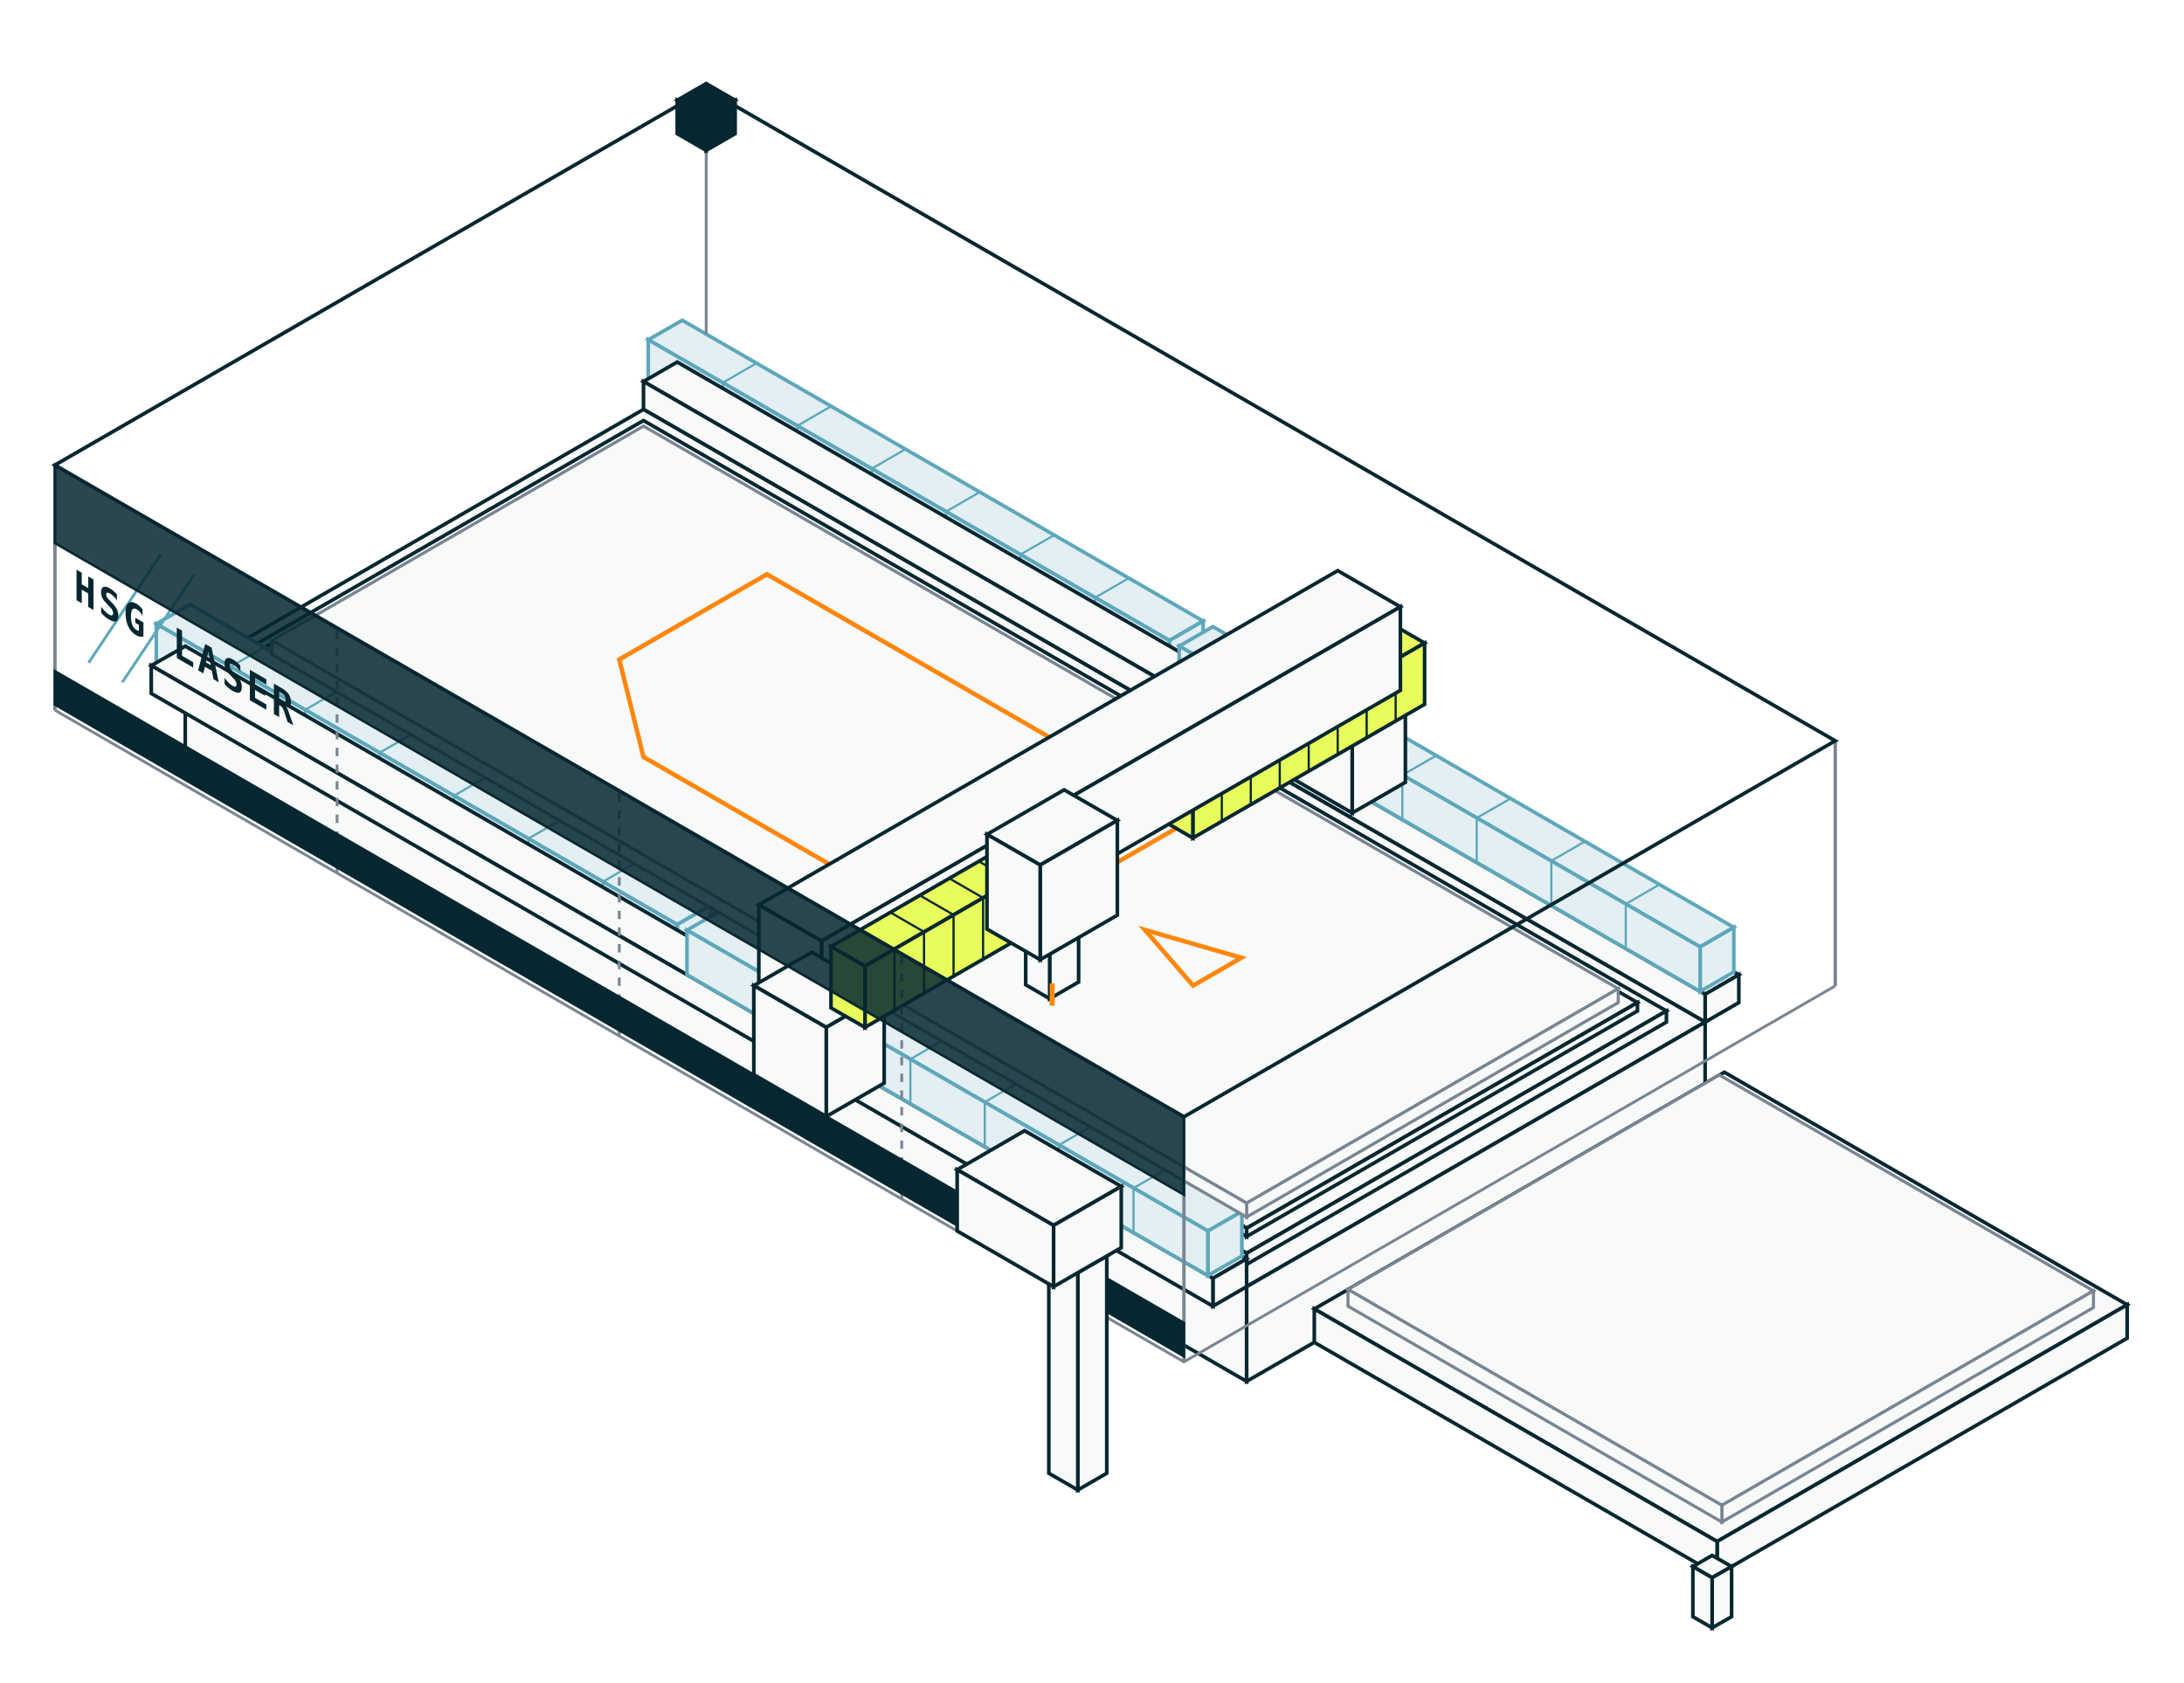
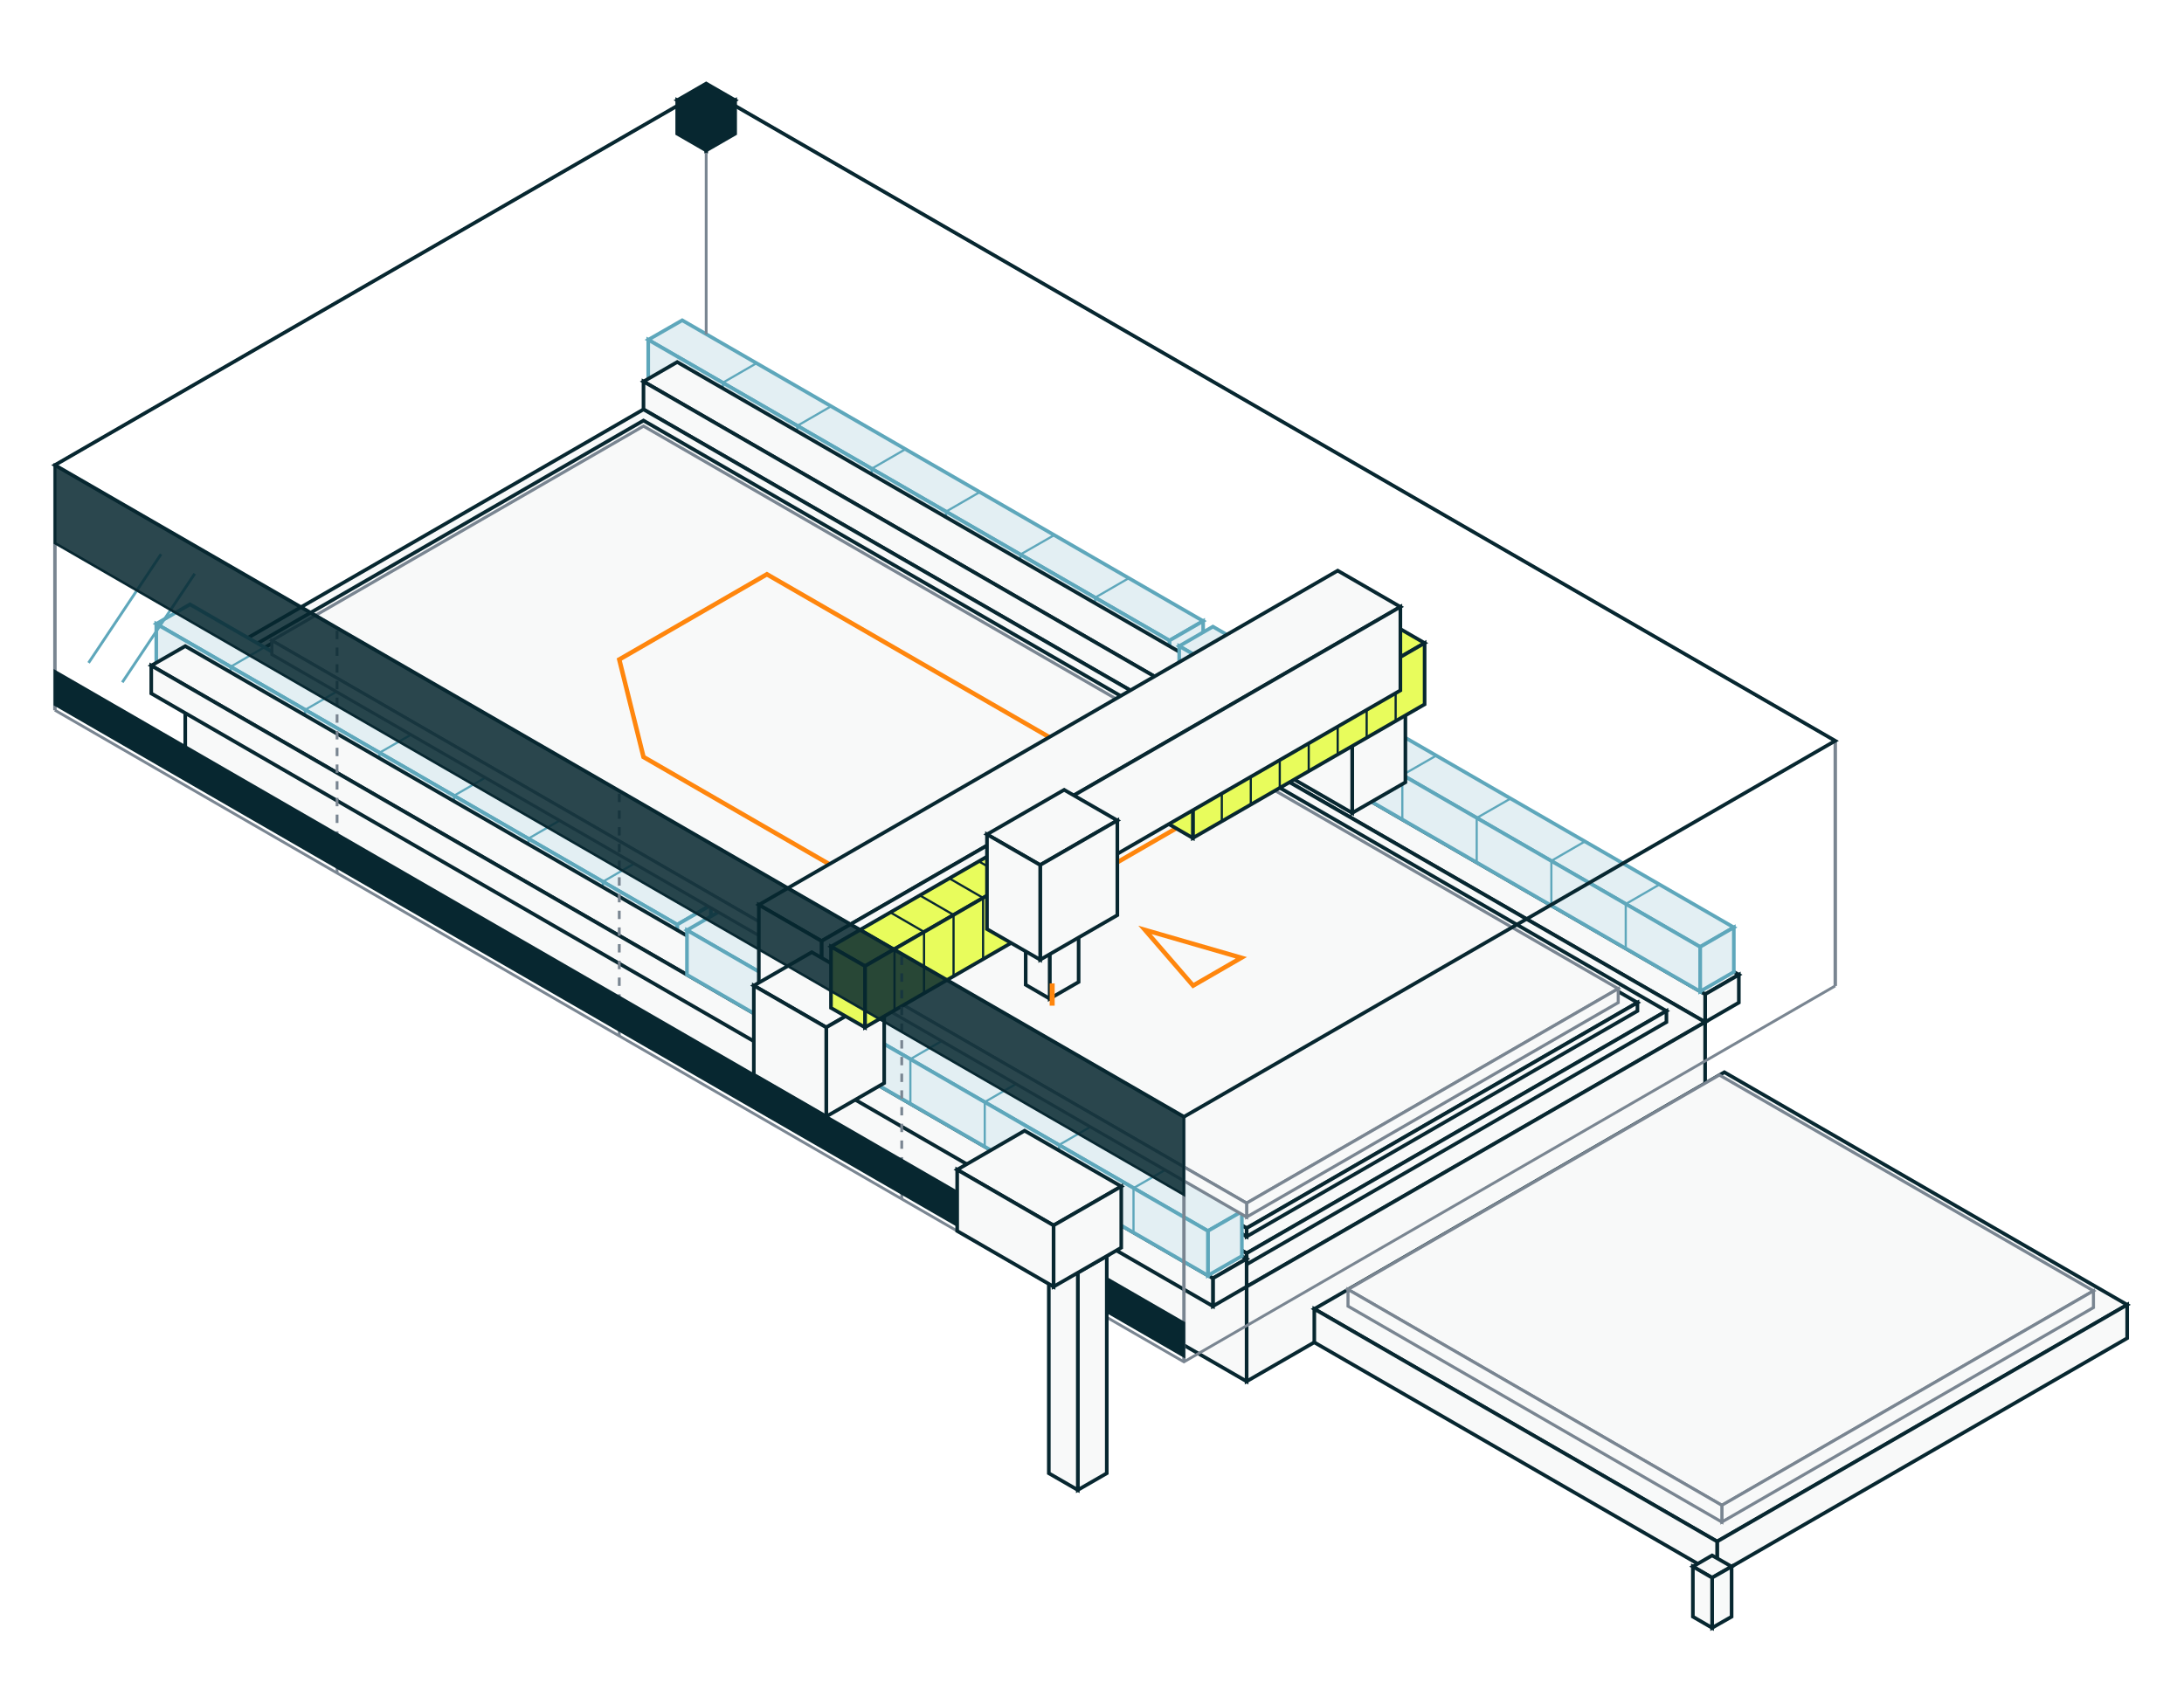
<svg xmlns="http://www.w3.org/2000/svg" class="mach" viewBox="-231 -181 784 604" aria-hidden="true">
  <g id="base">
    <polygon points="13.9,-66.0 200.9,42.0 188.8,49.0 1.7,-59.0" fill="#E3EFF3" stroke="#5EA7BB" stroke-width="1.3" stroke-linejoin="miter" />
    <polygon points="200.9,58.0 188.8,65.0 188.8,49.0 200.9,42.0" fill="#E3EFF3" stroke="#5EA7BB" stroke-width="1.3" stroke-linejoin="miter" />
    <polygon points="1.7,-43.0 188.8,65.0 188.8,49.0 1.7,-59.0" fill="#E3EFF3" stroke="#5EA7BB" stroke-width="1.3" stroke-linejoin="miter" />
    <line x1="40.6" y1="-50.6" x2="28.5" y2="-43.6" stroke="#5EA7BB" stroke-width="0.78" />
    <line x1="28.5" y1="-27.6" x2="28.5" y2="-43.6" stroke="#5EA7BB" stroke-width="0.78" />
    <line x1="67.3" y1="-35.1" x2="55.2" y2="-28.1" stroke="#5EA7BB" stroke-width="0.78" />
    <line x1="55.2" y1="-12.1" x2="55.2" y2="-28.1" stroke="#5EA7BB" stroke-width="0.78" />
    <line x1="94.0" y1="-19.7" x2="81.9" y2="-12.7" stroke="#5EA7BB" stroke-width="0.78" />
    <line x1="81.9" y1="3.3" x2="81.9" y2="-12.7" stroke="#5EA7BB" stroke-width="0.78" />
    <line x1="120.7" y1="-4.3" x2="108.6" y2="2.7" stroke="#5EA7BB" stroke-width="0.78" />
    <line x1="108.6" y1="18.7" x2="108.6" y2="2.7" stroke="#5EA7BB" stroke-width="0.78" />
    <line x1="147.5" y1="11.1" x2="135.3" y2="18.1" stroke="#5EA7BB" stroke-width="0.78" />
    <line x1="135.3" y1="34.1" x2="135.3" y2="18.1" stroke="#5EA7BB" stroke-width="0.78" />
    <line x1="174.2" y1="26.6" x2="162.1" y2="33.6" stroke="#5EA7BB" stroke-width="0.78" />
    <line x1="162.1" y1="49.6" x2="162.1" y2="33.6" stroke="#5EA7BB" stroke-width="0.78" />
    <polygon points="12.1,-51.0 393.2,169.0 381.1,176.0 0.0,-44.0" fill="#F8F9F9" stroke="#072730" stroke-width="1.3" stroke-linejoin="miter" />
    <polygon points="393.2,179.0 381.1,186.0 381.1,176.0 393.2,169.0" fill="#F8F9F9" stroke="#072730" stroke-width="1.3" stroke-linejoin="miter" />
    <polygon points="0.0,-34.0 381.1,186.0 381.1,176.0 0.0,-44.0" fill="#F8F9F9" stroke="#072730" stroke-width="1.3" stroke-linejoin="miter" />
    <polygon points="0.0,-34.0 381.1,186.0 216.5,281.0 -164.5,61.0" fill="#F8F9F9" stroke="#072730" stroke-width="1.3" stroke-linejoin="miter" />
    <polygon points="381.1,220.0 216.5,315.0 216.5,281.0 381.1,186.0" fill="#F8F9F9" stroke="#072730" stroke-width="1.3" stroke-linejoin="miter" />
    <polygon points="-164.5,95.0 216.5,315.0 216.5,281.0 -164.5,61.0" fill="#F8F9F9" stroke="#072730" stroke-width="1.3" stroke-linejoin="miter" />
    <polygon points="0.0,-30.0 367.2,182.0 216.5,269.0 -150.7,57.0" fill="#F8F9F9" stroke="#072730" stroke-width="1.3" stroke-linejoin="miter" />
    <polygon points="367.2,186.0 216.5,273.0 216.5,269.0 367.2,182.0" fill="#F8F9F9" stroke="#072730" stroke-width="1.3" stroke-linejoin="miter" />
    <polygon points="-150.7,61.0 216.5,273.0 216.5,269.0 -150.7,57.0" fill="#F8F9F9" stroke="#072730" stroke-width="1.3" stroke-linejoin="miter" />
    <polygon points="0.0,-27.0 356.8,179.0 216.5,260.0 -140.3,54.0" fill="#F8F9F9" stroke="#072730" stroke-width="1.3" stroke-linejoin="miter" />
    <polygon points="356.8,182.0 216.5,263.0 216.5,260.0 356.8,179.0" fill="#F8F9F9" stroke="#072730" stroke-width="1.3" stroke-linejoin="miter" />
    <polygon points="-140.3,57.0 216.5,263.0 216.5,260.0 -140.3,54.0" fill="#F8F9F9" stroke="#072730" stroke-width="1.3" stroke-linejoin="miter" />
    <polygon points="-162.8,36.0 24.2,144.0 12.1,151.0 -174.9,43.0" fill="#E3EFF3" stroke="#5EA7BB" stroke-width="1.3" stroke-linejoin="miter" />
    <polygon points="24.2,160.0 12.1,167.0 12.1,151.0 24.2,144.0" fill="#E3EFF3" stroke="#5EA7BB" stroke-width="1.3" stroke-linejoin="miter" />
    <polygon points="-174.9,59.0 12.1,167.0 12.1,151.0 -174.9,43.0" fill="#E3EFF3" stroke="#5EA7BB" stroke-width="1.3" stroke-linejoin="miter" />
    <line x1="-136.1" y1="51.4" x2="-148.2" y2="58.4" stroke="#5EA7BB" stroke-width="0.78" />
    <line x1="-148.2" y1="74.4" x2="-148.2" y2="58.4" stroke="#5EA7BB" stroke-width="0.78" />
    <line x1="-109.4" y1="66.9" x2="-121.5" y2="73.9" stroke="#5EA7BB" stroke-width="0.78" />
    <line x1="-121.5" y1="89.9" x2="-121.5" y2="73.9" stroke="#5EA7BB" stroke-width="0.78" />
    <line x1="-82.6" y1="82.3" x2="-94.8" y2="89.3" stroke="#5EA7BB" stroke-width="0.78" />
    <line x1="-94.8" y1="105.3" x2="-94.8" y2="89.3" stroke="#5EA7BB" stroke-width="0.78" />
    <line x1="-55.9" y1="97.7" x2="-68.0" y2="104.7" stroke="#5EA7BB" stroke-width="0.78" />
    <line x1="-68.0" y1="120.7" x2="-68.0" y2="104.7" stroke="#5EA7BB" stroke-width="0.78" />
    <line x1="-29.2" y1="113.1" x2="-41.3" y2="120.1" stroke="#5EA7BB" stroke-width="0.78" />
    <line x1="-41.3" y1="136.1" x2="-41.3" y2="120.1" stroke="#5EA7BB" stroke-width="0.78" />
    <line x1="-2.5" y1="128.6" x2="-14.6" y2="135.6" stroke="#5EA7BB" stroke-width="0.78" />
    <line x1="-14.6" y1="151.6" x2="-14.6" y2="135.6" stroke="#5EA7BB" stroke-width="0.78" />
    <polygon points="204.4,44.0 391.4,152.0 379.3,159.0 192.3,51.0" fill="#E3EFF3" stroke="#5EA7BB" stroke-width="1.3" stroke-linejoin="miter" />
    <polygon points="391.4,168.0 379.3,175.0 379.3,159.0 391.4,152.0" fill="#E3EFF3" stroke="#5EA7BB" stroke-width="1.3" stroke-linejoin="miter" />
    <polygon points="192.3,67.0 379.3,175.0 379.3,159.0 192.3,51.0" fill="#E3EFF3" stroke="#5EA7BB" stroke-width="1.3" stroke-linejoin="miter" />
    <line x1="231.1" y1="59.4" x2="219.0" y2="66.4" stroke="#5EA7BB" stroke-width="0.78" />
    <line x1="219.0" y1="82.4" x2="219.0" y2="66.4" stroke="#5EA7BB" stroke-width="0.78" />
    <line x1="257.8" y1="74.9" x2="245.7" y2="81.9" stroke="#5EA7BB" stroke-width="0.78" />
    <line x1="245.7" y1="97.9" x2="245.7" y2="81.9" stroke="#5EA7BB" stroke-width="0.78" />
    <line x1="284.6" y1="90.3" x2="272.4" y2="97.3" stroke="#5EA7BB" stroke-width="0.78" />
    <line x1="272.4" y1="113.3" x2="272.4" y2="97.3" stroke="#5EA7BB" stroke-width="0.78" />
    <line x1="311.3" y1="105.7" x2="299.1" y2="112.7" stroke="#5EA7BB" stroke-width="0.78" />
    <line x1="299.1" y1="128.7" x2="299.1" y2="112.7" stroke="#5EA7BB" stroke-width="0.78" />
    <line x1="338.0" y1="121.1" x2="325.9" y2="128.1" stroke="#5EA7BB" stroke-width="0.78" />
    <line x1="325.9" y1="144.1" x2="325.9" y2="128.1" stroke="#5EA7BB" stroke-width="0.78" />
    <line x1="364.7" y1="136.6" x2="352.6" y2="143.6" stroke="#5EA7BB" stroke-width="0.78" />
    <line x1="352.6" y1="159.6" x2="352.6" y2="143.6" stroke="#5EA7BB" stroke-width="0.78" />
    <polygon points="-164.5,51.0 216.5,271.0 204.4,278.0 -176.7,58.0" fill="#F8F9F9" stroke="#072730" stroke-width="1.3" stroke-linejoin="miter" />
    <polygon points="216.5,281.0 204.4,288.0 204.4,278.0 216.5,271.0" fill="#F8F9F9" stroke="#072730" stroke-width="1.3" stroke-linejoin="miter" />
    <polygon points="-176.7,68.0 204.4,288.0 204.4,278.0 -176.7,58.0" fill="#F8F9F9" stroke="#072730" stroke-width="1.3" stroke-linejoin="miter" />
    <polygon points="27.7,146.0 214.8,254.0 202.6,261.0 15.6,153.0" fill="#E3EFF3" stroke="#5EA7BB" stroke-width="1.3" stroke-linejoin="miter" />
    <polygon points="214.8,270.0 202.6,277.0 202.6,261.0 214.8,254.0" fill="#E3EFF3" stroke="#5EA7BB" stroke-width="1.3" stroke-linejoin="miter" />
    <polygon points="15.6,169.0 202.6,277.0 202.6,261.0 15.6,153.0" fill="#E3EFF3" stroke="#5EA7BB" stroke-width="1.3" stroke-linejoin="miter" />
    <line x1="54.4" y1="161.4" x2="42.3" y2="168.4" stroke="#5EA7BB" stroke-width="0.78" />
    <line x1="42.3" y1="184.4" x2="42.3" y2="168.4" stroke="#5EA7BB" stroke-width="0.78" />
    <line x1="81.2" y1="176.9" x2="69.0" y2="183.9" stroke="#5EA7BB" stroke-width="0.78" />
    <line x1="69.0" y1="199.9" x2="69.0" y2="183.9" stroke="#5EA7BB" stroke-width="0.78" />
    <line x1="107.9" y1="192.3" x2="95.8" y2="199.3" stroke="#5EA7BB" stroke-width="0.78" />
    <line x1="95.8" y1="215.3" x2="95.8" y2="199.3" stroke="#5EA7BB" stroke-width="0.78" />
    <line x1="134.6" y1="207.7" x2="122.5" y2="214.7" stroke="#5EA7BB" stroke-width="0.78" />
    <line x1="122.5" y1="230.7" x2="122.5" y2="214.7" stroke="#5EA7BB" stroke-width="0.78" />
    <line x1="161.3" y1="223.1" x2="149.2" y2="230.1" stroke="#5EA7BB" stroke-width="0.78" />
    <line x1="149.2" y1="246.1" x2="149.2" y2="230.1" stroke="#5EA7BB" stroke-width="0.78" />
    <line x1="188.1" y1="238.6" x2="175.9" y2="245.6" stroke="#5EA7BB" stroke-width="0.78" />
    <line x1="175.9" y1="261.6" x2="175.9" y2="245.6" stroke="#5EA7BB" stroke-width="0.78" />
  </g>
  <g id="sheet">
    <polygon points="0.0,-28.0 349.9,174.0 216.5,251.0 -133.4,49.0" fill="#F8F9F9" stroke="#798591" stroke-width="1.1" stroke-linejoin="miter" />
    <polygon points="349.9,179.0 216.5,256.0 216.5,251.0 349.9,174.0" fill="#F8F9F9" stroke="#798591" stroke-width="1.1" stroke-linejoin="miter" />
    <polygon points="-133.4,54.0 216.5,256.0 216.5,251.0 -133.4,49.0" fill="#F8F9F9" stroke="#798591" stroke-width="1.1" stroke-linejoin="miter" />
    <path d="M44.3 25.2 L196.8 113.2 L117.8 158.8 L0.0 90.8 L-8.7 55.8 Z" fill="none" stroke="#FF860D" stroke-width="1.6" stroke-linejoin="miter" pathLength="1" class="cut" id="cut" />
    <path d="M180.0 152.9 L197.3 172.9 L214.6 162.9 Z" fill="none" stroke="#FF860D" stroke-width="1.6" stroke-linejoin="miter" pathLength="1" class="cut2" id="cut2" />
  </g>
  <g id="cabinBack">
    <path d="M22.5 -61.0 L22.5 -149.0" fill="none" stroke="#798591" stroke-width="1" stroke-linejoin="miter" />
    <path d="M427.8 173.0 L427.8 85.0" fill="none" stroke="#798591" stroke-width="1" stroke-linejoin="miter" />
    <path d="M-211.3 74.0 L-211.3 -14.0" fill="none" stroke="#798591" stroke-width="1" stroke-linejoin="miter" />
    <path d="M22.5 -149.0 L427.8 85.0" fill="none" stroke="#798591" stroke-width="1" stroke-linejoin="miter" />
    <path d="M22.5 -149.0 L-211.3 -14.0" fill="none" stroke="#798591" stroke-width="1" stroke-linejoin="miter" />
  </g>
  <g id="gantry" style="--gx0:-114.3px,-66.0px;--gx1:152.4px,88.0px" transform="translate(83.8 48.4)">
    <polygon points="163.7,4.5 189.7,19.5 170.6,30.5 144.6,15.5" fill="#F8F9F9" stroke="#072730" stroke-width="1.3" stroke-linejoin="miter" />
    <polygon points="189.7,51.5 170.6,62.5 170.6,30.5 189.7,19.5" fill="#F8F9F9" stroke="#072730" stroke-width="1.3" stroke-linejoin="miter" />
    <polygon points="144.6,47.5 170.6,62.5 170.6,30.5 144.6,15.5" fill="#F8F9F9" stroke="#072730" stroke-width="1.3" stroke-linejoin="miter" />
    <polygon points="184.5,-5.5 196.6,1.5 113.4,49.5 101.3,42.5" fill="#E8FC5C" stroke="#072730" stroke-width="1.3" stroke-linejoin="miter" />
    <polygon points="196.6,23.5 113.4,71.5 113.4,49.5 196.6,1.5" fill="#E8FC5C" stroke="#072730" stroke-width="1.3" stroke-linejoin="miter" />
    <polygon points="101.3,64.5 113.4,71.5 113.4,49.5 101.3,42.5" fill="#E8FC5C" stroke="#072730" stroke-width="1.3" stroke-linejoin="miter" />
    <line x1="174.1" y1="0.5" x2="186.2" y2="7.5" stroke="#072730" stroke-width="0.78" />
    <line x1="186.2" y1="29.5" x2="186.2" y2="7.5" stroke="#072730" stroke-width="0.78" />
    <line x1="163.7" y1="6.5" x2="175.8" y2="13.5" stroke="#072730" stroke-width="0.78" />
    <line x1="175.8" y1="35.5" x2="175.8" y2="13.5" stroke="#072730" stroke-width="0.78" />
    <line x1="153.3" y1="12.5" x2="165.4" y2="19.5" stroke="#072730" stroke-width="0.78" />
    <line x1="165.4" y1="41.5" x2="165.4" y2="19.5" stroke="#072730" stroke-width="0.78" />
    <line x1="142.9" y1="18.5" x2="155.0" y2="25.5" stroke="#072730" stroke-width="0.78" />
    <line x1="155.0" y1="47.5" x2="155.0" y2="25.5" stroke="#072730" stroke-width="0.78" />
    <line x1="132.5" y1="24.5" x2="144.6" y2="31.5" stroke="#072730" stroke-width="0.78" />
    <line x1="144.6" y1="53.5" x2="144.6" y2="31.5" stroke="#072730" stroke-width="0.78" />
    <line x1="122.1" y1="30.5" x2="134.2" y2="37.5" stroke="#072730" stroke-width="0.78" />
    <line x1="134.2" y1="59.5" x2="134.2" y2="37.5" stroke="#072730" stroke-width="0.78" />
    <line x1="111.7" y1="36.5" x2="123.8" y2="43.5" stroke="#072730" stroke-width="0.78" />
    <line x1="123.8" y1="65.5" x2="123.8" y2="43.5" stroke="#072730" stroke-width="0.78" />
    <polygon points="165.4,-24.5 187.9,-11.5 -19.9,108.5 -42.4,95.5" fill="#F8F9F9" stroke="#072730" stroke-width="1.3" stroke-linejoin="miter" />
    <polygon points="187.9,18.5 -19.9,138.5 -19.9,108.5 187.9,-11.5" fill="#F8F9F9" stroke="#072730" stroke-width="1.3" stroke-linejoin="miter" />
    <polygon points="-42.4,125.5 -19.9,138.5 -19.9,108.5 -42.4,95.5" fill="#F8F9F9" stroke="#072730" stroke-width="1.3" stroke-linejoin="miter" />
    <polygon points="-23.4,112.5 2.6,127.5 -18.2,139.5 -44.2,124.5" fill="#F8F9F9" stroke="#072730" stroke-width="1.3" stroke-linejoin="miter" />
    <polygon points="2.6,159.5 -18.2,171.5 -18.2,139.5 2.6,127.5" fill="#F8F9F9" stroke="#072730" stroke-width="1.3" stroke-linejoin="miter" />
    <polygon points="-44.2,156.5 -18.2,171.5 -18.2,139.5 -44.2,124.5" fill="#F8F9F9" stroke="#072730" stroke-width="1.3" stroke-linejoin="miter" />
    <polygon points="68.4,61.5 80.5,68.5 -4.3,117.5 -16.5,110.5" fill="#E8FC5C" stroke="#072730" stroke-width="1.3" stroke-linejoin="miter" />
    <polygon points="80.5,90.5 -4.3,139.5 -4.3,117.5 80.5,68.5" fill="#E8FC5C" stroke="#072730" stroke-width="1.3" stroke-linejoin="miter" />
    <polygon points="-16.5,132.5 -4.3,139.5 -4.3,117.5 -16.5,110.5" fill="#E8FC5C" stroke="#072730" stroke-width="1.3" stroke-linejoin="miter" />
    <line x1="57.8" y1="67.6" x2="69.9" y2="74.6" stroke="#072730" stroke-width="0.78" />
    <line x1="69.9" y1="96.6" x2="69.9" y2="74.6" stroke="#072730" stroke-width="0.78" />
    <line x1="47.2" y1="73.8" x2="59.3" y2="80.8" stroke="#072730" stroke-width="0.78" />
    <line x1="59.3" y1="102.8" x2="59.3" y2="80.8" stroke="#072730" stroke-width="0.78" />
    <line x1="36.6" y1="79.9" x2="48.7" y2="86.9" stroke="#072730" stroke-width="0.78" />
    <line x1="48.7" y1="108.9" x2="48.7" y2="86.9" stroke="#072730" stroke-width="0.78" />
    <line x1="26.0" y1="86.0" x2="38.1" y2="93.0" stroke="#072730" stroke-width="0.78" />
    <line x1="38.1" y1="115.0" x2="38.1" y2="93.0" stroke="#072730" stroke-width="0.78" />
    <line x1="15.4" y1="92.1" x2="27.5" y2="99.1" stroke="#072730" stroke-width="0.78" />
    <line x1="27.5" y1="121.1" x2="27.5" y2="99.1" stroke="#072730" stroke-width="0.78" />
    <line x1="4.8" y1="98.2" x2="16.9" y2="105.2" stroke="#072730" stroke-width="0.78" />
    <line x1="16.9" y1="127.2" x2="16.9" y2="105.2" stroke="#072730" stroke-width="0.78" />
    <line x1="-5.8" y1="104.4" x2="6.3" y2="111.4" stroke="#072730" stroke-width="0.78" />
    <line x1="6.3" y1="133.4" x2="6.3" y2="111.4" stroke="#072730" stroke-width="0.78" />
    <g id="head" style="--hy0:45.0px,-26.0px;--hy1:-45.0px,26.0px" transform="translate(-31.5 18.2)">
      <polygon points="95.3,78.0 103.9,83.0 93.5,89.0 84.9,84.0" fill="#F8F9F9" stroke="#072730" stroke-width="1.3" stroke-linejoin="miter" />
      <polygon points="103.9,105.0 93.5,111.0 93.5,89.0 103.9,83.0" fill="#F8F9F9" stroke="#072730" stroke-width="1.3" stroke-linejoin="miter" />
      <polygon points="84.9,106.0 93.5,111.0 93.5,89.0 84.9,84.0" fill="#F8F9F9" stroke="#072730" stroke-width="1.3" stroke-linejoin="miter" />
      <polygon points="98.7,36.0 117.8,47.0 90.1,63.0 71.0,52.0" fill="#F8F9F9" stroke="#072730" stroke-width="1.3" stroke-linejoin="miter" />
      <polygon points="117.8,81.0 90.1,97.0 90.1,63.0 117.8,47.0" fill="#F8F9F9" stroke="#072730" stroke-width="1.3" stroke-linejoin="miter" />
      <polygon points="71.0,86.0 90.1,97.0 90.1,63.0 71.0,52.0" fill="#F8F9F9" stroke="#072730" stroke-width="1.3" stroke-linejoin="miter" />
      <path d="M94.4 105.5 L94.4 113.5" fill="none" stroke="#FF860D" stroke-width="1.8" stroke-linejoin="miter" id="beam" />
    </g>
  </g>
  <g id="cabinFront">
    <path d="M427.8 173.0 L194.0 308.0 L-211.3 74.0" fill="none" stroke="#798591" stroke-width="1" stroke-linejoin="miter" />
    <path d="M194.0 308.0 L194.0 220.0" fill="none" stroke="#798591" stroke-width="1.2" stroke-linejoin="miter" />
    <path d="M427.8 173.0 L427.8 85.0" fill="none" stroke="#798591" stroke-width="1.2" stroke-linejoin="miter" />
    <path d="M-211.3 74.0 L-211.3 -14.0" fill="none" stroke="#798591" stroke-width="1.2" stroke-linejoin="miter" />
    <path d="M-110.0 132.5 L-110.0 44.5" fill="none" stroke="#798591" stroke-width="1" stroke-linejoin="miter" stroke-dasharray="3 3" />
    <path d="M-8.7 191.0 L-8.7 103.0" fill="none" stroke="#798591" stroke-width="1" stroke-linejoin="miter" stroke-dasharray="3 3" />
    <path d="M92.7 249.5 L92.7 161.5" fill="none" stroke="#798591" stroke-width="1" stroke-linejoin="miter" stroke-dasharray="3 3" />
    <path d="M-199.2 57.0 L-173.2 18.0" fill="none" stroke="#5EA7BB" stroke-width="1" stroke-linejoin="miter" />
    <path d="M-187.1 64.0 L-161.1 25.0" fill="none" stroke="#5EA7BB" stroke-width="1" stroke-linejoin="miter" />
    <path d="M22.5 -149.0 L427.8 85.0 L194.0 220.0 L-211.3 -14.0 Z" fill="none" stroke="#072730" stroke-width="1.3" stroke-linejoin="miter" />
    <path d="M-211.3 72.0 L194.0 306.0 L194.0 294.0 L-211.3 60.0 Z" fill="#072730" fill-opacity="1" stroke="#072730" stroke-width="0.9" />
    <path d="M-211.3 14.0 L194.0 248.0 L194.0 220.0 L-211.3 -14.0 Z" fill="#072730" fill-opacity="0.85" stroke="#072730" stroke-width="0.9" />
-     <g transform="matrix(0.866 .5 0 1 -199.2 37.0)">
-       <text x="-6" y="0" font-family="IBM Plex Mono, monospace" font-weight="700" font-size="15" letter-spacing="1.2" fill="#072730">HSG LASER</text>
-     </g>
  </g>
  <g id="extra">
    <polygon points="22.5,-151.0 32.9,-145.0 22.5,-139.0 12.1,-145.0" fill="#072730" stroke="#072730" stroke-width="1.3" stroke-linejoin="miter" />
    <polygon points="32.9,-133.0 22.5,-127.0 22.5,-139.0 32.9,-145.0" fill="#072730" stroke="#072730" stroke-width="1.3" stroke-linejoin="miter" />
    <polygon points="12.1,-133.0 22.5,-127.0 22.5,-139.0 12.1,-145.0" fill="#072730" stroke="#072730" stroke-width="1.3" stroke-linejoin="miter" />
    <polygon points="389.7,215.0 396.6,219.0 389.7,223.0 382.8,219.0" fill="#F8F9F9" stroke="#072730" stroke-width="1.3" stroke-linejoin="miter" />
    <polygon points="396.6,237.0 389.7,241.0 389.7,223.0 396.6,219.0" fill="#F8F9F9" stroke="#072730" stroke-width="1.3" stroke-linejoin="miter" />
    <polygon points="382.8,237.0 389.7,241.0 389.7,223.0 382.8,219.0" fill="#F8F9F9" stroke="#072730" stroke-width="1.3" stroke-linejoin="miter" />
    <polygon points="388.0,204.0 532.6,287.5 385.4,372.5 240.8,289.0" fill="#F8F9F9" stroke="#072730" stroke-width="1.3" stroke-linejoin="miter" />
    <polygon points="532.6,299.5 385.4,384.5 385.4,372.5 532.6,287.5" fill="#F8F9F9" stroke="#072730" stroke-width="1.3" stroke-linejoin="miter" />
    <polygon points="240.8,301.0 385.4,384.5 385.4,372.5 240.8,289.0" fill="#F8F9F9" stroke="#072730" stroke-width="1.3" stroke-linejoin="miter" />
    <polygon points="386.2,205.0 520.5,282.5 387.1,359.5 252.9,282.0" fill="#F8F9F9" stroke="#798591" stroke-width="1.1" stroke-linejoin="miter" />
    <polygon points="520.5,288.5 387.1,365.5 387.1,359.5 520.5,282.5" fill="#F8F9F9" stroke="#798591" stroke-width="1.1" stroke-linejoin="miter" />
    <polygon points="252.9,288.0 387.1,365.5 387.1,359.5 252.9,282.0" fill="#F8F9F9" stroke="#798591" stroke-width="1.1" stroke-linejoin="miter" />
    <polygon points="155.9,264.0 166.3,270.0 155.9,276.0 145.5,270.0" fill="#F8F9F9" stroke="#072730" stroke-width="1.3" stroke-linejoin="miter" />
    <polygon points="166.3,348.0 155.9,354.0 155.9,276.0 166.3,270.0" fill="#F8F9F9" stroke="#072730" stroke-width="1.3" stroke-linejoin="miter" />
    <polygon points="145.5,348.0 155.9,354.0 155.9,276.0 145.5,270.0" fill="#F8F9F9" stroke="#072730" stroke-width="1.3" stroke-linejoin="miter" />
    <polygon points="136.8,225.0 171.5,245.0 147.2,259.0 112.6,239.0" fill="#F8F9F9" stroke="#072730" stroke-width="1.3" stroke-linejoin="miter" />
    <polygon points="171.5,267.0 147.2,281.0 147.2,259.0 171.5,245.0" fill="#F8F9F9" stroke="#072730" stroke-width="1.3" stroke-linejoin="miter" />
    <polygon points="112.6,261.0 147.2,281.0 147.2,259.0 112.6,239.0" fill="#F8F9F9" stroke="#072730" stroke-width="1.3" stroke-linejoin="miter" />
    <polygon points="383.6,377.5 390.6,381.5 383.6,385.5 376.7,381.5" fill="#F8F9F9" stroke="#072730" stroke-width="1.3" stroke-linejoin="miter" />
    <polygon points="390.6,399.5 383.6,403.5 383.6,385.5 390.6,381.5" fill="#F8F9F9" stroke="#072730" stroke-width="1.3" stroke-linejoin="miter" />
    <polygon points="376.7,399.5 383.6,403.5 383.6,385.5 376.7,381.5" fill="#F8F9F9" stroke="#072730" stroke-width="1.3" stroke-linejoin="miter" />
  </g>
</svg>
